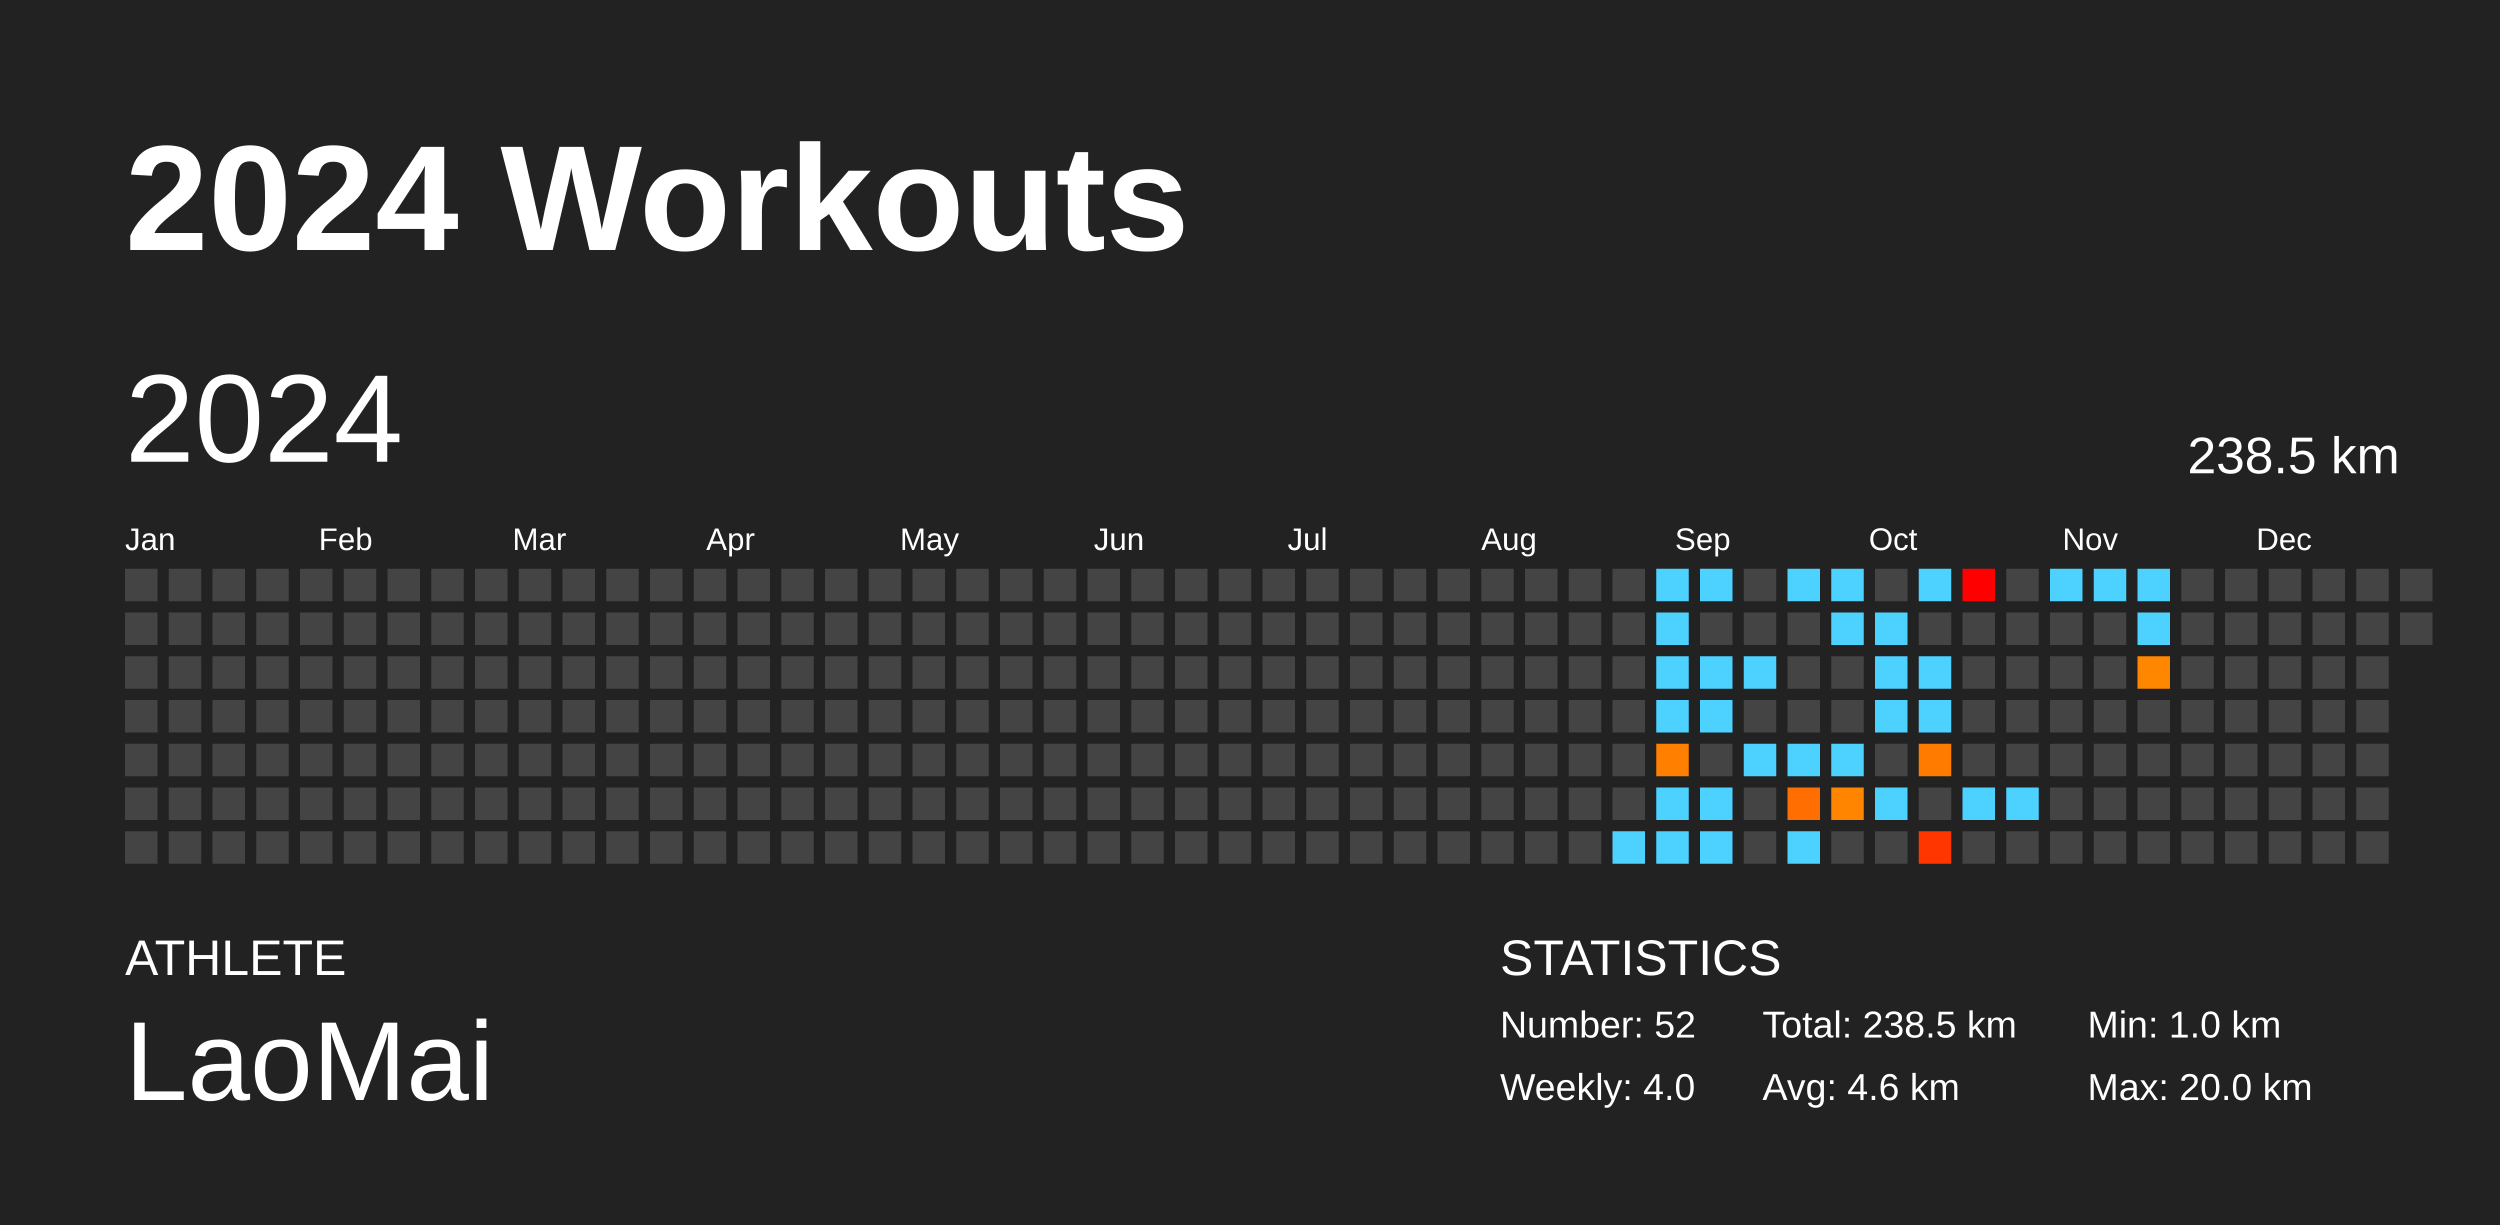
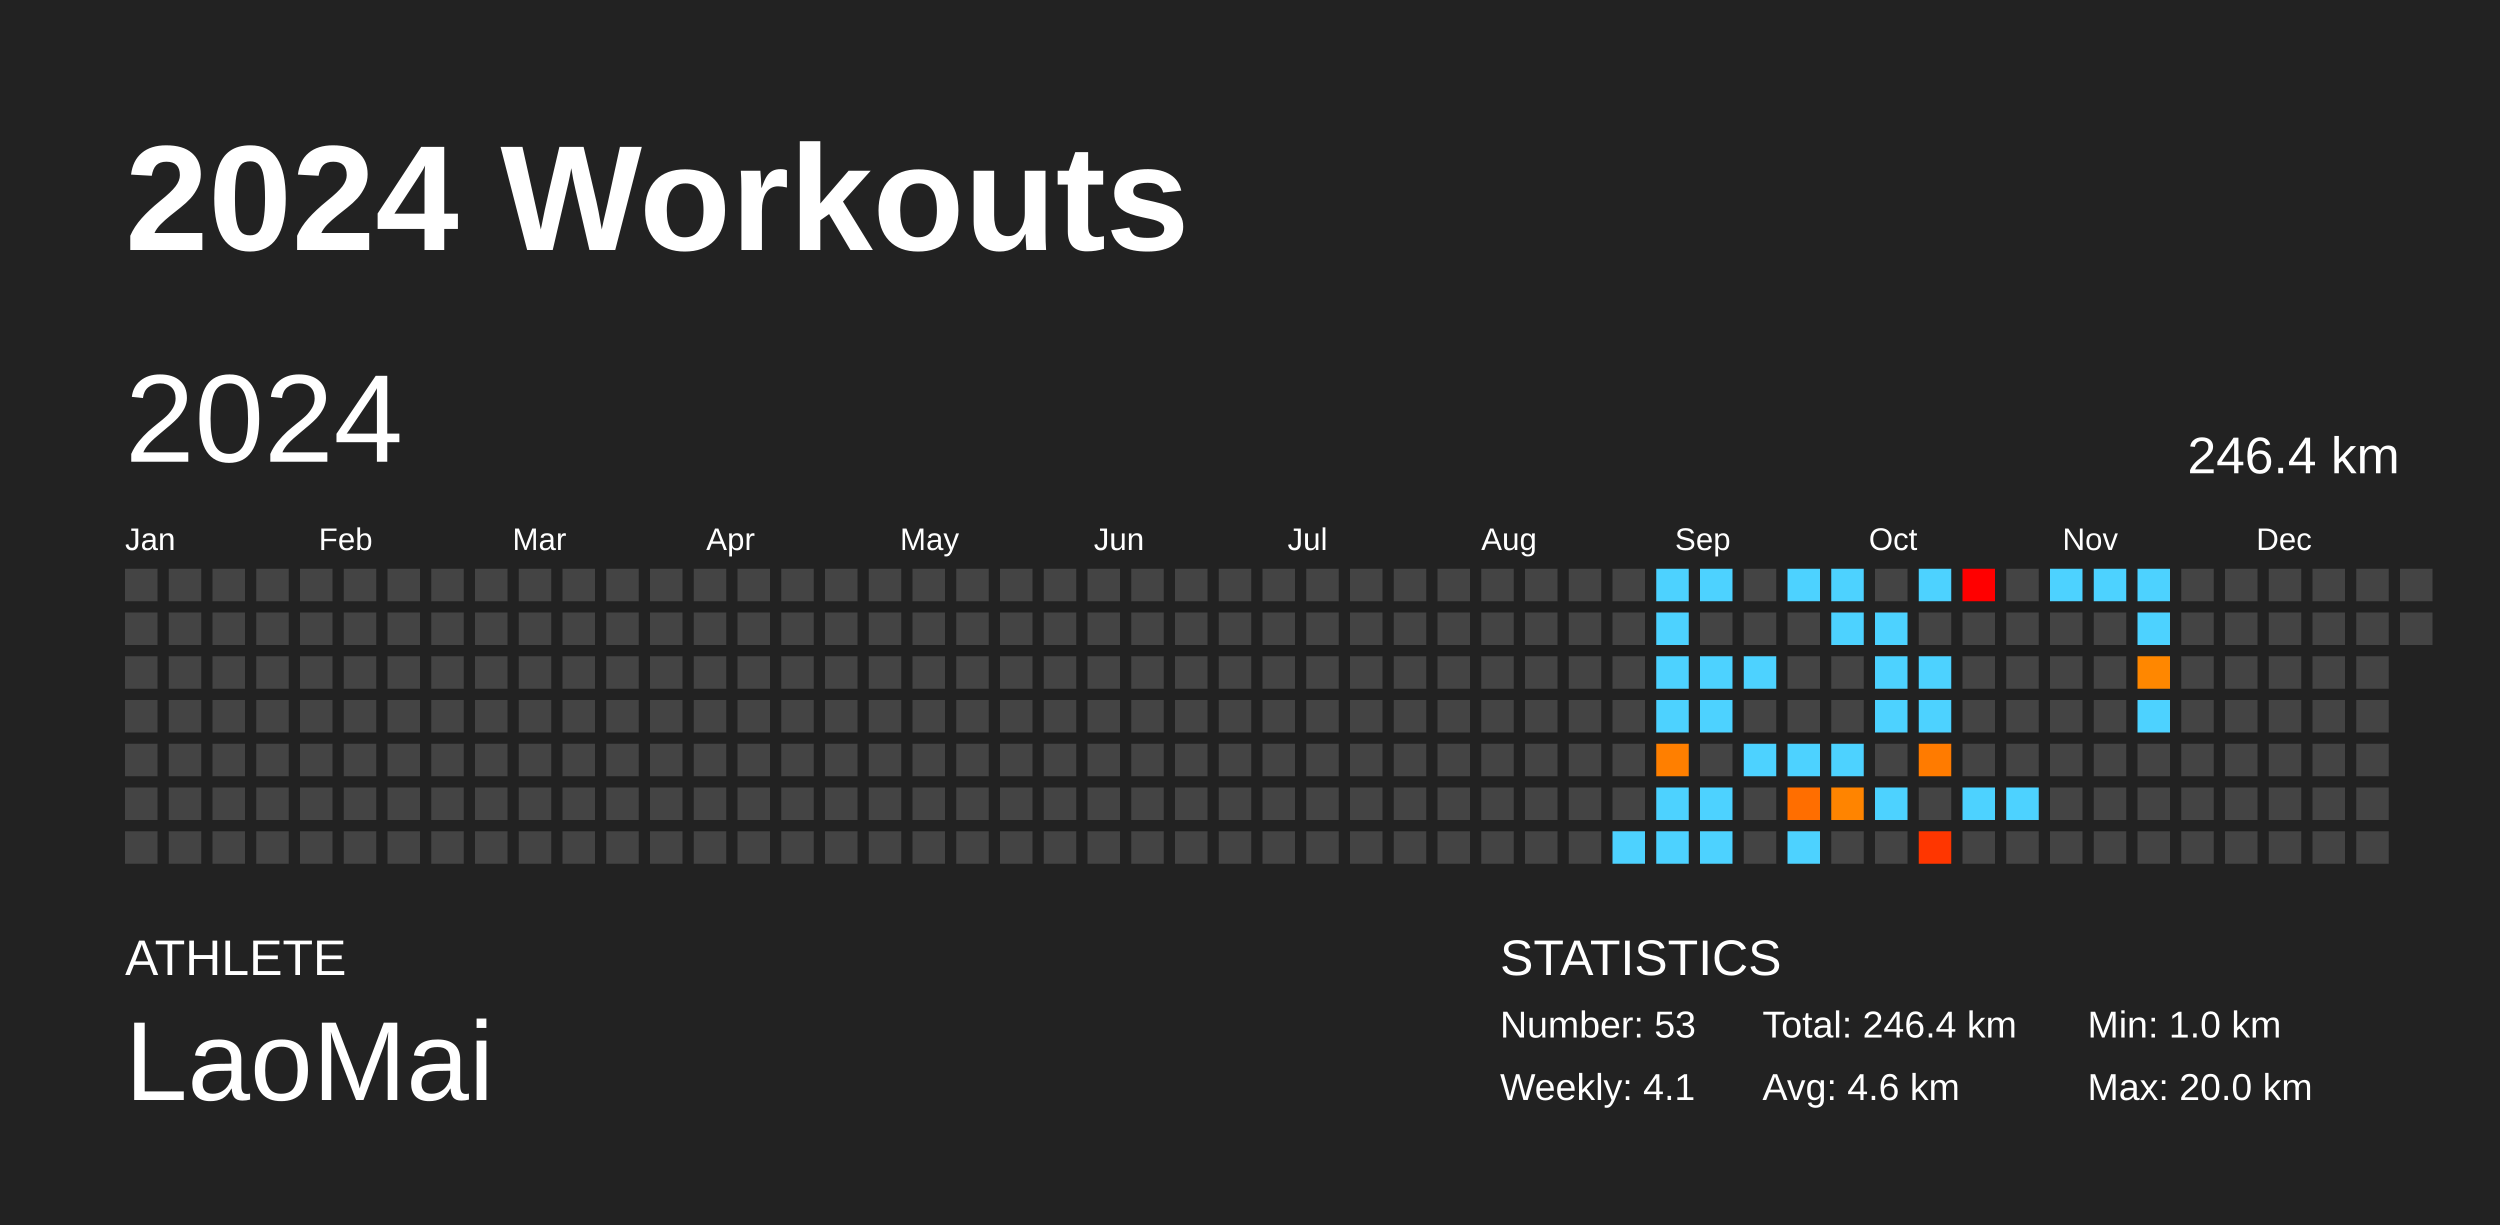
<svg xmlns="http://www.w3.org/2000/svg" baseProfile="full" height="98mm" version="1.1" viewBox="0,0,200,98" width="200mm">
  <defs />
  <rect fill="#222222" height="98" width="200" x="0" y="0" />
  <text fill="#FFFFFF" style="font-size:12px; font-family:Arial; font-weight:bold;" x="10" y="20">2024 Workouts</text>
  <text fill="#FFFFFF" style="font-size:4px; font-family:Arial" x="10" y="78">ATHLETE</text>
  <text fill="#FFFFFF" style="font-size:9px; font-family:Arial" x="10" y="88">LaoMai</text>
  <text fill="#FFFFFF" style="font-size:4px; font-family:Arial" x="120" y="78">STATISTICS</text>
-   <text fill="#FFFFFF" style="font-size:3px; font-family:Arial" x="120" y="83">Number: 52</text>
-   <text fill="#FFFFFF" style="font-size:3px; font-family:Arial" x="120" y="88">Weekly: 4.0</text>
-   <text fill="#FFFFFF" style="font-size:3px; font-family:Arial" x="141" y="83">Total: 238.5 km</text>
+   <text fill="#FFFFFF" style="font-size:3px; font-family:Arial" x="120" y="83">Number: 53</text>
+   <text fill="#FFFFFF" style="font-size:3px; font-family:Arial" x="120" y="88">Weekly: 4.1</text>
+   <text fill="#FFFFFF" style="font-size:3px; font-family:Arial" x="141" y="83">Total: 246.4 km</text>
  <text fill="#FFFFFF" style="font-size:3px; font-family:Arial" x="141" y="88">Avg: 4.6 km</text>
  <text fill="#FFFFFF" style="font-size:3px; font-family:Arial" x="167" y="83">Min: 1.0 km</text>
  <text fill="#FFFFFF" style="font-size:3px; font-family:Arial" x="167" y="88">Max: 20.0 km</text>
  <text dominant-baseline="hanging" fill="#FFFFFF" style="font-size:10.0px; font-family:Arial;" x="10" y="30">2024</text>
-   <text dominant-baseline="hanging" fill="#FFFFFF" style="font-size:4.125px; font-family:Arial;" x="175" y="35">238.5 km</text>
+   <text dominant-baseline="hanging" fill="#FFFFFF" style="font-size:4.125px; font-family:Arial;" x="175" y="35">246.4 km</text>
  <text fill="#FFFFFF" style="font-size:2.5px; font-family:Arial" x="10.0" y="44">Jan</text>
  <text fill="#FFFFFF" style="font-size:2.5px; font-family:Arial" x="25.5" y="44">Feb</text>
  <text fill="#FFFFFF" style="font-size:2.5px; font-family:Arial" x="41.0" y="44">Mar</text>
  <text fill="#FFFFFF" style="font-size:2.5px; font-family:Arial" x="56.5" y="44">Apr</text>
  <text fill="#FFFFFF" style="font-size:2.5px; font-family:Arial" x="72.0" y="44">May</text>
  <text fill="#FFFFFF" style="font-size:2.5px; font-family:Arial" x="87.5" y="44">Jun</text>
  <text fill="#FFFFFF" style="font-size:2.5px; font-family:Arial" x="103.0" y="44">Jul</text>
  <text fill="#FFFFFF" style="font-size:2.5px; font-family:Arial" x="118.5" y="44">Aug</text>
  <text fill="#FFFFFF" style="font-size:2.5px; font-family:Arial" x="134.0" y="44">Sep</text>
  <text fill="#FFFFFF" style="font-size:2.5px; font-family:Arial" x="149.5" y="44">Oct</text>
  <text fill="#FFFFFF" style="font-size:2.5px; font-family:Arial" x="165.0" y="44">Nov</text>
  <text fill="#FFFFFF" style="font-size:2.5px; font-family:Arial" x="180.5" y="44">Dec</text>
  <rect fill="#444444" height="2.6" width="2.6" x="10.0" y="45.5" />
  <rect fill="#444444" height="2.6" width="2.6" x="10.0" y="49.0" />
  <rect fill="#444444" height="2.6" width="2.6" x="10.0" y="52.5" />
  <rect fill="#444444" height="2.6" width="2.6" x="10.0" y="56.0" />
  <rect fill="#444444" height="2.6" width="2.6" x="10.0" y="59.5" />
  <rect fill="#444444" height="2.6" width="2.6" x="10.0" y="63.0" />
  <rect fill="#444444" height="2.6" width="2.6" x="10.0" y="66.5" />
  <rect fill="#444444" height="2.6" width="2.6" x="13.5" y="45.5" />
  <rect fill="#444444" height="2.6" width="2.6" x="13.5" y="49.0" />
  <rect fill="#444444" height="2.6" width="2.6" x="13.5" y="52.5" />
  <rect fill="#444444" height="2.6" width="2.6" x="13.5" y="56.0" />
  <rect fill="#444444" height="2.6" width="2.6" x="13.5" y="59.5" />
  <rect fill="#444444" height="2.6" width="2.6" x="13.5" y="63.0" />
  <rect fill="#444444" height="2.6" width="2.6" x="13.5" y="66.5" />
  <rect fill="#444444" height="2.6" width="2.6" x="17.0" y="45.5" />
  <rect fill="#444444" height="2.6" width="2.6" x="17.0" y="49.0" />
  <rect fill="#444444" height="2.6" width="2.6" x="17.0" y="52.5" />
  <rect fill="#444444" height="2.6" width="2.6" x="17.0" y="56.0" />
  <rect fill="#444444" height="2.6" width="2.6" x="17.0" y="59.5" />
  <rect fill="#444444" height="2.6" width="2.6" x="17.0" y="63.0" />
  <rect fill="#444444" height="2.6" width="2.6" x="17.0" y="66.5" />
  <rect fill="#444444" height="2.6" width="2.6" x="20.5" y="45.5" />
  <rect fill="#444444" height="2.6" width="2.6" x="20.5" y="49.0" />
  <rect fill="#444444" height="2.6" width="2.6" x="20.5" y="52.5" />
  <rect fill="#444444" height="2.6" width="2.6" x="20.5" y="56.0" />
  <rect fill="#444444" height="2.6" width="2.6" x="20.5" y="59.5" />
  <rect fill="#444444" height="2.6" width="2.6" x="20.5" y="63.0" />
  <rect fill="#444444" height="2.6" width="2.6" x="20.5" y="66.5" />
  <rect fill="#444444" height="2.6" width="2.6" x="24.0" y="45.5" />
  <rect fill="#444444" height="2.6" width="2.6" x="24.0" y="49.0" />
  <rect fill="#444444" height="2.6" width="2.6" x="24.0" y="52.5" />
  <rect fill="#444444" height="2.6" width="2.6" x="24.0" y="56.0" />
  <rect fill="#444444" height="2.6" width="2.6" x="24.0" y="59.5" />
  <rect fill="#444444" height="2.6" width="2.6" x="24.0" y="63.0" />
  <rect fill="#444444" height="2.6" width="2.6" x="24.0" y="66.5" />
  <rect fill="#444444" height="2.6" width="2.6" x="27.5" y="45.5" />
  <rect fill="#444444" height="2.6" width="2.6" x="27.5" y="49.0" />
  <rect fill="#444444" height="2.6" width="2.6" x="27.5" y="52.5" />
  <rect fill="#444444" height="2.6" width="2.6" x="27.5" y="56.0" />
  <rect fill="#444444" height="2.6" width="2.6" x="27.5" y="59.5" />
  <rect fill="#444444" height="2.6" width="2.6" x="27.5" y="63.0" />
  <rect fill="#444444" height="2.6" width="2.6" x="27.5" y="66.5" />
  <rect fill="#444444" height="2.6" width="2.6" x="31.0" y="45.5" />
  <rect fill="#444444" height="2.6" width="2.6" x="31.0" y="49.0" />
  <rect fill="#444444" height="2.6" width="2.6" x="31.0" y="52.5" />
  <rect fill="#444444" height="2.6" width="2.6" x="31.0" y="56.0" />
  <rect fill="#444444" height="2.6" width="2.6" x="31.0" y="59.5" />
  <rect fill="#444444" height="2.6" width="2.6" x="31.0" y="63.0" />
  <rect fill="#444444" height="2.6" width="2.6" x="31.0" y="66.5" />
  <rect fill="#444444" height="2.6" width="2.6" x="34.5" y="45.5" />
  <rect fill="#444444" height="2.6" width="2.6" x="34.5" y="49.0" />
  <rect fill="#444444" height="2.6" width="2.6" x="34.5" y="52.5" />
  <rect fill="#444444" height="2.6" width="2.6" x="34.5" y="56.0" />
  <rect fill="#444444" height="2.6" width="2.6" x="34.5" y="59.5" />
  <rect fill="#444444" height="2.6" width="2.6" x="34.5" y="63.0" />
  <rect fill="#444444" height="2.6" width="2.6" x="34.5" y="66.5" />
  <rect fill="#444444" height="2.6" width="2.6" x="38.0" y="45.5" />
  <rect fill="#444444" height="2.6" width="2.6" x="38.0" y="49.0" />
  <rect fill="#444444" height="2.6" width="2.6" x="38.0" y="52.5" />
  <rect fill="#444444" height="2.6" width="2.6" x="38.0" y="56.0" />
  <rect fill="#444444" height="2.6" width="2.6" x="38.0" y="59.5" />
  <rect fill="#444444" height="2.6" width="2.6" x="38.0" y="63.0" />
  <rect fill="#444444" height="2.6" width="2.6" x="38.0" y="66.5" />
  <rect fill="#444444" height="2.6" width="2.6" x="41.5" y="45.5" />
  <rect fill="#444444" height="2.6" width="2.6" x="41.5" y="49.0" />
  <rect fill="#444444" height="2.6" width="2.6" x="41.5" y="52.5" />
  <rect fill="#444444" height="2.6" width="2.6" x="41.5" y="56.0" />
  <rect fill="#444444" height="2.6" width="2.6" x="41.5" y="59.5" />
  <rect fill="#444444" height="2.6" width="2.6" x="41.5" y="63.0" />
  <rect fill="#444444" height="2.6" width="2.6" x="41.5" y="66.5" />
  <rect fill="#444444" height="2.6" width="2.6" x="45.0" y="45.5" />
  <rect fill="#444444" height="2.6" width="2.6" x="45.0" y="49.0" />
  <rect fill="#444444" height="2.6" width="2.6" x="45.0" y="52.5" />
  <rect fill="#444444" height="2.6" width="2.6" x="45.0" y="56.0" />
  <rect fill="#444444" height="2.6" width="2.6" x="45.0" y="59.5" />
  <rect fill="#444444" height="2.6" width="2.6" x="45.0" y="63.0" />
  <rect fill="#444444" height="2.6" width="2.6" x="45.0" y="66.5" />
  <rect fill="#444444" height="2.6" width="2.6" x="48.5" y="45.5" />
  <rect fill="#444444" height="2.6" width="2.6" x="48.5" y="49.0" />
  <rect fill="#444444" height="2.6" width="2.6" x="48.5" y="52.5" />
  <rect fill="#444444" height="2.6" width="2.6" x="48.5" y="56.0" />
  <rect fill="#444444" height="2.6" width="2.6" x="48.5" y="59.5" />
  <rect fill="#444444" height="2.6" width="2.6" x="48.5" y="63.0" />
  <rect fill="#444444" height="2.6" width="2.6" x="48.5" y="66.5" />
  <rect fill="#444444" height="2.6" width="2.6" x="52.0" y="45.5" />
  <rect fill="#444444" height="2.6" width="2.6" x="52.0" y="49.0" />
  <rect fill="#444444" height="2.6" width="2.6" x="52.0" y="52.5" />
  <rect fill="#444444" height="2.6" width="2.6" x="52.0" y="56.0" />
  <rect fill="#444444" height="2.6" width="2.6" x="52.0" y="59.5" />
  <rect fill="#444444" height="2.6" width="2.6" x="52.0" y="63.0" />
  <rect fill="#444444" height="2.6" width="2.6" x="52.0" y="66.5" />
  <rect fill="#444444" height="2.6" width="2.6" x="55.5" y="45.5" />
  <rect fill="#444444" height="2.6" width="2.6" x="55.5" y="49.0" />
  <rect fill="#444444" height="2.6" width="2.6" x="55.5" y="52.5" />
  <rect fill="#444444" height="2.6" width="2.6" x="55.5" y="56.0" />
  <rect fill="#444444" height="2.6" width="2.6" x="55.5" y="59.5" />
  <rect fill="#444444" height="2.6" width="2.6" x="55.5" y="63.0" />
  <rect fill="#444444" height="2.6" width="2.6" x="55.5" y="66.5" />
  <rect fill="#444444" height="2.6" width="2.6" x="59.0" y="45.5" />
  <rect fill="#444444" height="2.6" width="2.6" x="59.0" y="49.0" />
  <rect fill="#444444" height="2.6" width="2.6" x="59.0" y="52.5" />
  <rect fill="#444444" height="2.6" width="2.6" x="59.0" y="56.0" />
  <rect fill="#444444" height="2.6" width="2.6" x="59.0" y="59.5" />
  <rect fill="#444444" height="2.6" width="2.6" x="59.0" y="63.0" />
  <rect fill="#444444" height="2.6" width="2.6" x="59.0" y="66.5" />
  <rect fill="#444444" height="2.6" width="2.6" x="62.5" y="45.5" />
  <rect fill="#444444" height="2.6" width="2.6" x="62.5" y="49.0" />
  <rect fill="#444444" height="2.6" width="2.6" x="62.5" y="52.5" />
  <rect fill="#444444" height="2.6" width="2.6" x="62.5" y="56.0" />
  <rect fill="#444444" height="2.6" width="2.6" x="62.5" y="59.5" />
  <rect fill="#444444" height="2.6" width="2.6" x="62.5" y="63.0" />
  <rect fill="#444444" height="2.6" width="2.6" x="62.5" y="66.5" />
  <rect fill="#444444" height="2.6" width="2.6" x="66.0" y="45.5" />
  <rect fill="#444444" height="2.6" width="2.6" x="66.0" y="49.0" />
  <rect fill="#444444" height="2.6" width="2.6" x="66.0" y="52.5" />
  <rect fill="#444444" height="2.6" width="2.6" x="66.0" y="56.0" />
  <rect fill="#444444" height="2.6" width="2.6" x="66.0" y="59.5" />
  <rect fill="#444444" height="2.6" width="2.6" x="66.0" y="63.0" />
  <rect fill="#444444" height="2.6" width="2.6" x="66.0" y="66.5" />
  <rect fill="#444444" height="2.6" width="2.6" x="69.5" y="45.5" />
  <rect fill="#444444" height="2.6" width="2.6" x="69.5" y="49.0" />
  <rect fill="#444444" height="2.6" width="2.6" x="69.5" y="52.5" />
  <rect fill="#444444" height="2.6" width="2.6" x="69.5" y="56.0" />
  <rect fill="#444444" height="2.6" width="2.6" x="69.5" y="59.5" />
  <rect fill="#444444" height="2.6" width="2.6" x="69.5" y="63.0" />
  <rect fill="#444444" height="2.6" width="2.6" x="69.5" y="66.5" />
  <rect fill="#444444" height="2.6" width="2.6" x="73.0" y="45.5" />
  <rect fill="#444444" height="2.6" width="2.6" x="73.0" y="49.0" />
  <rect fill="#444444" height="2.6" width="2.6" x="73.0" y="52.5" />
  <rect fill="#444444" height="2.6" width="2.6" x="73.0" y="56.0" />
  <rect fill="#444444" height="2.6" width="2.6" x="73.0" y="59.5" />
  <rect fill="#444444" height="2.6" width="2.6" x="73.0" y="63.0" />
  <rect fill="#444444" height="2.6" width="2.6" x="73.0" y="66.5" />
  <rect fill="#444444" height="2.6" width="2.6" x="76.5" y="45.5" />
  <rect fill="#444444" height="2.6" width="2.6" x="76.5" y="49.0" />
  <rect fill="#444444" height="2.6" width="2.6" x="76.5" y="52.5" />
  <rect fill="#444444" height="2.6" width="2.6" x="76.5" y="56.0" />
  <rect fill="#444444" height="2.6" width="2.6" x="76.5" y="59.5" />
  <rect fill="#444444" height="2.6" width="2.6" x="76.5" y="63.0" />
  <rect fill="#444444" height="2.6" width="2.6" x="76.5" y="66.5" />
  <rect fill="#444444" height="2.6" width="2.6" x="80.0" y="45.5" />
  <rect fill="#444444" height="2.6" width="2.6" x="80.0" y="49.0" />
  <rect fill="#444444" height="2.6" width="2.6" x="80.0" y="52.5" />
  <rect fill="#444444" height="2.6" width="2.6" x="80.0" y="56.0" />
  <rect fill="#444444" height="2.6" width="2.6" x="80.0" y="59.5" />
  <rect fill="#444444" height="2.6" width="2.6" x="80.0" y="63.0" />
  <rect fill="#444444" height="2.6" width="2.6" x="80.0" y="66.5" />
  <rect fill="#444444" height="2.6" width="2.6" x="83.5" y="45.5" />
  <rect fill="#444444" height="2.6" width="2.6" x="83.5" y="49.0" />
  <rect fill="#444444" height="2.6" width="2.6" x="83.5" y="52.5" />
  <rect fill="#444444" height="2.6" width="2.6" x="83.5" y="56.0" />
  <rect fill="#444444" height="2.6" width="2.6" x="83.5" y="59.5" />
  <rect fill="#444444" height="2.6" width="2.6" x="83.5" y="63.0" />
  <rect fill="#444444" height="2.6" width="2.6" x="83.5" y="66.5" />
  <rect fill="#444444" height="2.6" width="2.6" x="87.0" y="45.5" />
  <rect fill="#444444" height="2.6" width="2.6" x="87.0" y="49.0" />
  <rect fill="#444444" height="2.6" width="2.6" x="87.0" y="52.5" />
  <rect fill="#444444" height="2.6" width="2.6" x="87.0" y="56.0" />
  <rect fill="#444444" height="2.6" width="2.6" x="87.0" y="59.5" />
  <rect fill="#444444" height="2.6" width="2.6" x="87.0" y="63.0" />
  <rect fill="#444444" height="2.6" width="2.6" x="87.0" y="66.5" />
  <rect fill="#444444" height="2.6" width="2.6" x="90.5" y="45.5" />
  <rect fill="#444444" height="2.6" width="2.6" x="90.5" y="49.0" />
  <rect fill="#444444" height="2.6" width="2.6" x="90.5" y="52.5" />
  <rect fill="#444444" height="2.6" width="2.6" x="90.5" y="56.0" />
  <rect fill="#444444" height="2.6" width="2.6" x="90.5" y="59.5" />
  <rect fill="#444444" height="2.6" width="2.6" x="90.5" y="63.0" />
  <rect fill="#444444" height="2.6" width="2.6" x="90.5" y="66.5" />
  <rect fill="#444444" height="2.6" width="2.6" x="94.0" y="45.5" />
  <rect fill="#444444" height="2.6" width="2.6" x="94.0" y="49.0" />
  <rect fill="#444444" height="2.6" width="2.6" x="94.0" y="52.5" />
  <rect fill="#444444" height="2.6" width="2.6" x="94.0" y="56.0" />
  <rect fill="#444444" height="2.6" width="2.6" x="94.0" y="59.5" />
  <rect fill="#444444" height="2.6" width="2.6" x="94.0" y="63.0" />
  <rect fill="#444444" height="2.6" width="2.6" x="94.0" y="66.5" />
  <rect fill="#444444" height="2.6" width="2.6" x="97.5" y="45.5" />
  <rect fill="#444444" height="2.6" width="2.6" x="97.5" y="49.0" />
  <rect fill="#444444" height="2.6" width="2.6" x="97.5" y="52.5" />
  <rect fill="#444444" height="2.6" width="2.6" x="97.5" y="56.0" />
  <rect fill="#444444" height="2.6" width="2.6" x="97.5" y="59.5" />
  <rect fill="#444444" height="2.6" width="2.6" x="97.5" y="63.0" />
  <rect fill="#444444" height="2.6" width="2.6" x="97.5" y="66.5" />
  <rect fill="#444444" height="2.6" width="2.6" x="101.0" y="45.5" />
  <rect fill="#444444" height="2.6" width="2.6" x="101.0" y="49.0" />
  <rect fill="#444444" height="2.6" width="2.6" x="101.0" y="52.5" />
  <rect fill="#444444" height="2.6" width="2.6" x="101.0" y="56.0" />
  <rect fill="#444444" height="2.6" width="2.6" x="101.0" y="59.5" />
  <rect fill="#444444" height="2.6" width="2.6" x="101.0" y="63.0" />
  <rect fill="#444444" height="2.6" width="2.6" x="101.0" y="66.5" />
  <rect fill="#444444" height="2.6" width="2.6" x="104.5" y="45.5" />
  <rect fill="#444444" height="2.6" width="2.6" x="104.5" y="49.0" />
  <rect fill="#444444" height="2.6" width="2.6" x="104.5" y="52.5" />
  <rect fill="#444444" height="2.6" width="2.6" x="104.5" y="56.0" />
  <rect fill="#444444" height="2.6" width="2.6" x="104.5" y="59.5" />
  <rect fill="#444444" height="2.6" width="2.6" x="104.5" y="63.0" />
  <rect fill="#444444" height="2.6" width="2.6" x="104.5" y="66.5" />
  <rect fill="#444444" height="2.6" width="2.6" x="108.0" y="45.5" />
  <rect fill="#444444" height="2.6" width="2.6" x="108.0" y="49.0" />
  <rect fill="#444444" height="2.6" width="2.6" x="108.0" y="52.5" />
  <rect fill="#444444" height="2.6" width="2.6" x="108.0" y="56.0" />
  <rect fill="#444444" height="2.6" width="2.6" x="108.0" y="59.5" />
  <rect fill="#444444" height="2.6" width="2.6" x="108.0" y="63.0" />
  <rect fill="#444444" height="2.6" width="2.6" x="108.0" y="66.5" />
  <rect fill="#444444" height="2.6" width="2.6" x="111.5" y="45.5" />
  <rect fill="#444444" height="2.6" width="2.6" x="111.5" y="49.0" />
  <rect fill="#444444" height="2.6" width="2.6" x="111.5" y="52.5" />
  <rect fill="#444444" height="2.6" width="2.6" x="111.5" y="56.0" />
  <rect fill="#444444" height="2.6" width="2.6" x="111.5" y="59.5" />
  <rect fill="#444444" height="2.6" width="2.6" x="111.5" y="63.0" />
  <rect fill="#444444" height="2.6" width="2.6" x="111.5" y="66.5" />
  <rect fill="#444444" height="2.6" width="2.6" x="115.0" y="45.5" />
  <rect fill="#444444" height="2.6" width="2.6" x="115.0" y="49.0" />
  <rect fill="#444444" height="2.6" width="2.6" x="115.0" y="52.5" />
  <rect fill="#444444" height="2.6" width="2.6" x="115.0" y="56.0" />
  <rect fill="#444444" height="2.6" width="2.6" x="115.0" y="59.5" />
  <rect fill="#444444" height="2.6" width="2.6" x="115.0" y="63.0" />
  <rect fill="#444444" height="2.6" width="2.6" x="115.0" y="66.5" />
  <rect fill="#444444" height="2.6" width="2.6" x="118.5" y="45.5" />
  <rect fill="#444444" height="2.6" width="2.6" x="118.5" y="49.0" />
  <rect fill="#444444" height="2.6" width="2.6" x="118.5" y="52.5" />
  <rect fill="#444444" height="2.6" width="2.6" x="118.5" y="56.0" />
  <rect fill="#444444" height="2.6" width="2.6" x="118.5" y="59.5" />
  <rect fill="#444444" height="2.6" width="2.6" x="118.5" y="63.0" />
  <rect fill="#444444" height="2.6" width="2.6" x="118.5" y="66.5" />
  <rect fill="#444444" height="2.6" width="2.6" x="122.0" y="45.5" />
  <rect fill="#444444" height="2.6" width="2.6" x="122.0" y="49.0" />
  <rect fill="#444444" height="2.6" width="2.6" x="122.0" y="52.5" />
  <rect fill="#444444" height="2.6" width="2.6" x="122.0" y="56.0" />
  <rect fill="#444444" height="2.6" width="2.6" x="122.0" y="59.5" />
  <rect fill="#444444" height="2.6" width="2.6" x="122.0" y="63.0" />
  <rect fill="#444444" height="2.6" width="2.6" x="122.0" y="66.5" />
  <rect fill="#444444" height="2.6" width="2.6" x="125.5" y="45.5" />
  <rect fill="#444444" height="2.6" width="2.6" x="125.5" y="49.0" />
  <rect fill="#444444" height="2.6" width="2.6" x="125.5" y="52.5" />
  <rect fill="#444444" height="2.6" width="2.6" x="125.5" y="56.0" />
  <rect fill="#444444" height="2.6" width="2.6" x="125.5" y="59.5" />
  <rect fill="#444444" height="2.6" width="2.6" x="125.5" y="63.0" />
  <rect fill="#444444" height="2.6" width="2.6" x="125.5" y="66.5" />
  <rect fill="#444444" height="2.6" width="2.6" x="129.0" y="45.5" />
  <rect fill="#444444" height="2.6" width="2.6" x="129.0" y="49.0" />
  <rect fill="#444444" height="2.6" width="2.6" x="129.0" y="52.5" />
  <rect fill="#444444" height="2.6" width="2.6" x="129.0" y="56.0" />
  <rect fill="#444444" height="2.6" width="2.6" x="129.0" y="59.5" />
  <rect fill="#444444" height="2.6" width="2.6" x="129.0" y="63.0" />
  <rect fill="#4dd2ff" height="2.6" width="2.6" x="129.0" y="66.5" />
  <rect fill="#4dd2ff" height="2.6" width="2.6" x="132.5" y="45.5" />
  <rect fill="#4dd2ff" height="2.6" width="2.6" x="132.5" y="49.0" />
  <rect fill="#4dd2ff" height="2.6" width="2.6" x="132.5" y="52.5" />
  <rect fill="#4dd2ff" height="2.6" width="2.6" x="132.5" y="56.0" />
  <rect fill="#ff7f00" height="2.6" width="2.6" x="132.5" y="59.5" />
  <rect fill="#4dd2ff" height="2.6" width="2.6" x="132.5" y="63.0" />
  <rect fill="#4dd2ff" height="2.6" width="2.6" x="132.5" y="66.5" />
  <rect fill="#4dd2ff" height="2.6" width="2.6" x="136.0" y="45.5" />
  <rect fill="#444444" height="2.6" width="2.6" x="136.0" y="49.0" />
  <rect fill="#4dd2ff" height="2.6" width="2.6" x="136.0" y="52.5" />
  <rect fill="#4dd2ff" height="2.6" width="2.6" x="136.0" y="56.0" />
  <rect fill="#444444" height="2.6" width="2.6" x="136.0" y="59.5" />
  <rect fill="#4dd2ff" height="2.6" width="2.6" x="136.0" y="63.0" />
  <rect fill="#4dd2ff" height="2.6" width="2.6" x="136.0" y="66.5" />
  <rect fill="#444444" height="2.6" width="2.6" x="139.5" y="45.5" />
  <rect fill="#444444" height="2.6" width="2.6" x="139.5" y="49.0" />
  <rect fill="#4dd2ff" height="2.6" width="2.6" x="139.5" y="52.5" />
  <rect fill="#444444" height="2.6" width="2.6" x="139.5" y="56.0" />
  <rect fill="#4dd2ff" height="2.6" width="2.6" x="139.5" y="59.5" />
  <rect fill="#444444" height="2.6" width="2.6" x="139.5" y="63.0" />
  <rect fill="#444444" height="2.6" width="2.6" x="139.5" y="66.5" />
  <rect fill="#4dd2ff" height="2.6" width="2.6" x="143.0" y="45.5" />
  <rect fill="#444444" height="2.6" width="2.6" x="143.0" y="49.0" />
  <rect fill="#444444" height="2.6" width="2.6" x="143.0" y="52.5" />
  <rect fill="#444444" height="2.6" width="2.6" x="143.0" y="56.0" />
  <rect fill="#4dd2ff" height="2.6" width="2.6" x="143.0" y="59.5" />
  <rect fill="#ff6e00" height="2.6" width="2.6" x="143.0" y="63.0" />
  <rect fill="#4dd2ff" height="2.6" width="2.6" x="143.0" y="66.5" />
  <rect fill="#4dd2ff" height="2.6" width="2.6" x="146.5" y="45.5" />
  <rect fill="#4dd2ff" height="2.6" width="2.6" x="146.5" y="49.0" />
  <rect fill="#444444" height="2.6" width="2.6" x="146.5" y="52.5" />
  <rect fill="#444444" height="2.6" width="2.6" x="146.5" y="56.0" />
  <rect fill="#4dd2ff" height="2.6" width="2.6" x="146.5" y="59.5" />
  <rect fill="#ff8400" height="2.6" width="2.6" x="146.5" y="63.0" />
  <rect fill="#444444" height="2.6" width="2.6" x="146.5" y="66.5" />
  <rect fill="#444444" height="2.6" width="2.6" x="150.0" y="45.5" />
  <rect fill="#4dd2ff" height="2.6" width="2.6" x="150.0" y="49.0" />
  <rect fill="#4dd2ff" height="2.6" width="2.6" x="150.0" y="52.5" />
  <rect fill="#4dd2ff" height="2.6" width="2.6" x="150.0" y="56.0" />
  <rect fill="#444444" height="2.6" width="2.6" x="150.0" y="59.5" />
  <rect fill="#4dd2ff" height="2.6" width="2.6" x="150.0" y="63.0" />
  <rect fill="#444444" height="2.6" width="2.6" x="150.0" y="66.5" />
  <rect fill="#4dd2ff" height="2.6" width="2.6" x="153.5" y="45.5" />
  <rect fill="#444444" height="2.6" width="2.6" x="153.5" y="49.0" />
  <rect fill="#4dd2ff" height="2.6" width="2.6" x="153.5" y="52.5" />
  <rect fill="#4dd2ff" height="2.6" width="2.6" x="153.5" y="56.0" />
  <rect fill="#ff7b00" height="2.6" width="2.6" x="153.5" y="59.5" />
  <rect fill="#444444" height="2.6" width="2.6" x="153.5" y="63.0" />
  <rect fill="#ff3600" height="2.6" width="2.6" x="153.5" y="66.5" />
  <rect fill="red" height="2.6" width="2.6" x="157.0" y="45.5" />
  <rect fill="#444444" height="2.6" width="2.6" x="157.0" y="49.0" />
  <rect fill="#444444" height="2.6" width="2.6" x="157.0" y="52.5" />
  <rect fill="#444444" height="2.6" width="2.6" x="157.0" y="56.0" />
  <rect fill="#444444" height="2.6" width="2.6" x="157.0" y="59.5" />
  <rect fill="#4dd2ff" height="2.6" width="2.6" x="157.0" y="63.0" />
  <rect fill="#444444" height="2.6" width="2.6" x="157.0" y="66.5" />
  <rect fill="#444444" height="2.6" width="2.6" x="160.5" y="45.5" />
  <rect fill="#444444" height="2.6" width="2.6" x="160.5" y="49.0" />
  <rect fill="#444444" height="2.6" width="2.6" x="160.5" y="52.5" />
  <rect fill="#444444" height="2.6" width="2.6" x="160.5" y="56.0" />
  <rect fill="#444444" height="2.6" width="2.6" x="160.5" y="59.5" />
  <rect fill="#4dd2ff" height="2.6" width="2.6" x="160.5" y="63.0" />
  <rect fill="#444444" height="2.6" width="2.6" x="160.5" y="66.5" />
  <rect fill="#4dd2ff" height="2.6" width="2.6" x="164.0" y="45.5" />
  <rect fill="#444444" height="2.6" width="2.6" x="164.0" y="49.0" />
  <rect fill="#444444" height="2.6" width="2.6" x="164.0" y="52.5" />
  <rect fill="#444444" height="2.6" width="2.6" x="164.0" y="56.0" />
  <rect fill="#444444" height="2.6" width="2.6" x="164.0" y="59.5" />
  <rect fill="#444444" height="2.6" width="2.6" x="164.0" y="63.0" />
  <rect fill="#444444" height="2.6" width="2.6" x="164.0" y="66.5" />
  <rect fill="#4dd2ff" height="2.6" width="2.6" x="167.5" y="45.5" />
  <rect fill="#444444" height="2.6" width="2.6" x="167.5" y="49.0" />
  <rect fill="#444444" height="2.6" width="2.6" x="167.5" y="52.5" />
  <rect fill="#444444" height="2.6" width="2.6" x="167.5" y="56.0" />
  <rect fill="#444444" height="2.6" width="2.6" x="167.5" y="59.5" />
  <rect fill="#444444" height="2.6" width="2.6" x="167.5" y="63.0" />
  <rect fill="#444444" height="2.6" width="2.6" x="167.5" y="66.5" />
  <rect fill="#4dd2ff" height="2.6" width="2.6" x="171.0" y="45.5" />
  <rect fill="#4dd2ff" height="2.6" width="2.6" x="171.0" y="49.0" />
  <rect fill="#ff8700" height="2.6" width="2.6" x="171.0" y="52.5" />
-   <rect fill="#444444" height="2.6" width="2.6" x="171.0" y="56.0" />
+   <rect fill="#4dd2ff" height="2.6" width="2.6" x="171.0" y="56.0" />
  <rect fill="#444444" height="2.6" width="2.6" x="171.0" y="59.5" />
  <rect fill="#444444" height="2.6" width="2.6" x="171.0" y="63.0" />
  <rect fill="#444444" height="2.6" width="2.6" x="171.0" y="66.5" />
  <rect fill="#444444" height="2.6" width="2.6" x="174.5" y="45.5" />
  <rect fill="#444444" height="2.6" width="2.6" x="174.5" y="49.0" />
  <rect fill="#444444" height="2.6" width="2.6" x="174.5" y="52.5" />
  <rect fill="#444444" height="2.6" width="2.6" x="174.5" y="56.0" />
  <rect fill="#444444" height="2.6" width="2.6" x="174.5" y="59.5" />
  <rect fill="#444444" height="2.6" width="2.6" x="174.5" y="63.0" />
  <rect fill="#444444" height="2.6" width="2.6" x="174.5" y="66.5" />
  <rect fill="#444444" height="2.6" width="2.6" x="178.0" y="45.5" />
  <rect fill="#444444" height="2.6" width="2.6" x="178.0" y="49.0" />
  <rect fill="#444444" height="2.6" width="2.6" x="178.0" y="52.5" />
  <rect fill="#444444" height="2.6" width="2.6" x="178.0" y="56.0" />
  <rect fill="#444444" height="2.6" width="2.6" x="178.0" y="59.5" />
  <rect fill="#444444" height="2.6" width="2.6" x="178.0" y="63.0" />
  <rect fill="#444444" height="2.6" width="2.6" x="178.0" y="66.5" />
  <rect fill="#444444" height="2.6" width="2.6" x="181.5" y="45.5" />
  <rect fill="#444444" height="2.6" width="2.6" x="181.5" y="49.0" />
  <rect fill="#444444" height="2.6" width="2.6" x="181.5" y="52.5" />
  <rect fill="#444444" height="2.6" width="2.6" x="181.5" y="56.0" />
  <rect fill="#444444" height="2.6" width="2.6" x="181.5" y="59.5" />
  <rect fill="#444444" height="2.6" width="2.6" x="181.5" y="63.0" />
  <rect fill="#444444" height="2.6" width="2.6" x="181.5" y="66.5" />
  <rect fill="#444444" height="2.6" width="2.6" x="185.0" y="45.5" />
  <rect fill="#444444" height="2.6" width="2.6" x="185.0" y="49.0" />
  <rect fill="#444444" height="2.6" width="2.6" x="185.0" y="52.5" />
  <rect fill="#444444" height="2.6" width="2.6" x="185.0" y="56.0" />
  <rect fill="#444444" height="2.6" width="2.6" x="185.0" y="59.5" />
  <rect fill="#444444" height="2.6" width="2.6" x="185.0" y="63.0" />
  <rect fill="#444444" height="2.6" width="2.6" x="185.0" y="66.5" />
  <rect fill="#444444" height="2.6" width="2.6" x="188.5" y="45.5" />
  <rect fill="#444444" height="2.6" width="2.6" x="188.5" y="49.0" />
  <rect fill="#444444" height="2.6" width="2.6" x="188.5" y="52.5" />
  <rect fill="#444444" height="2.6" width="2.6" x="188.5" y="56.0" />
  <rect fill="#444444" height="2.6" width="2.6" x="188.5" y="59.5" />
  <rect fill="#444444" height="2.6" width="2.6" x="188.5" y="63.0" />
  <rect fill="#444444" height="2.6" width="2.6" x="188.5" y="66.5" />
  <rect fill="#444444" height="2.6" width="2.6" x="192.0" y="45.5" />
  <rect fill="#444444" height="2.6" width="2.6" x="192.0" y="49.0" />
</svg>
